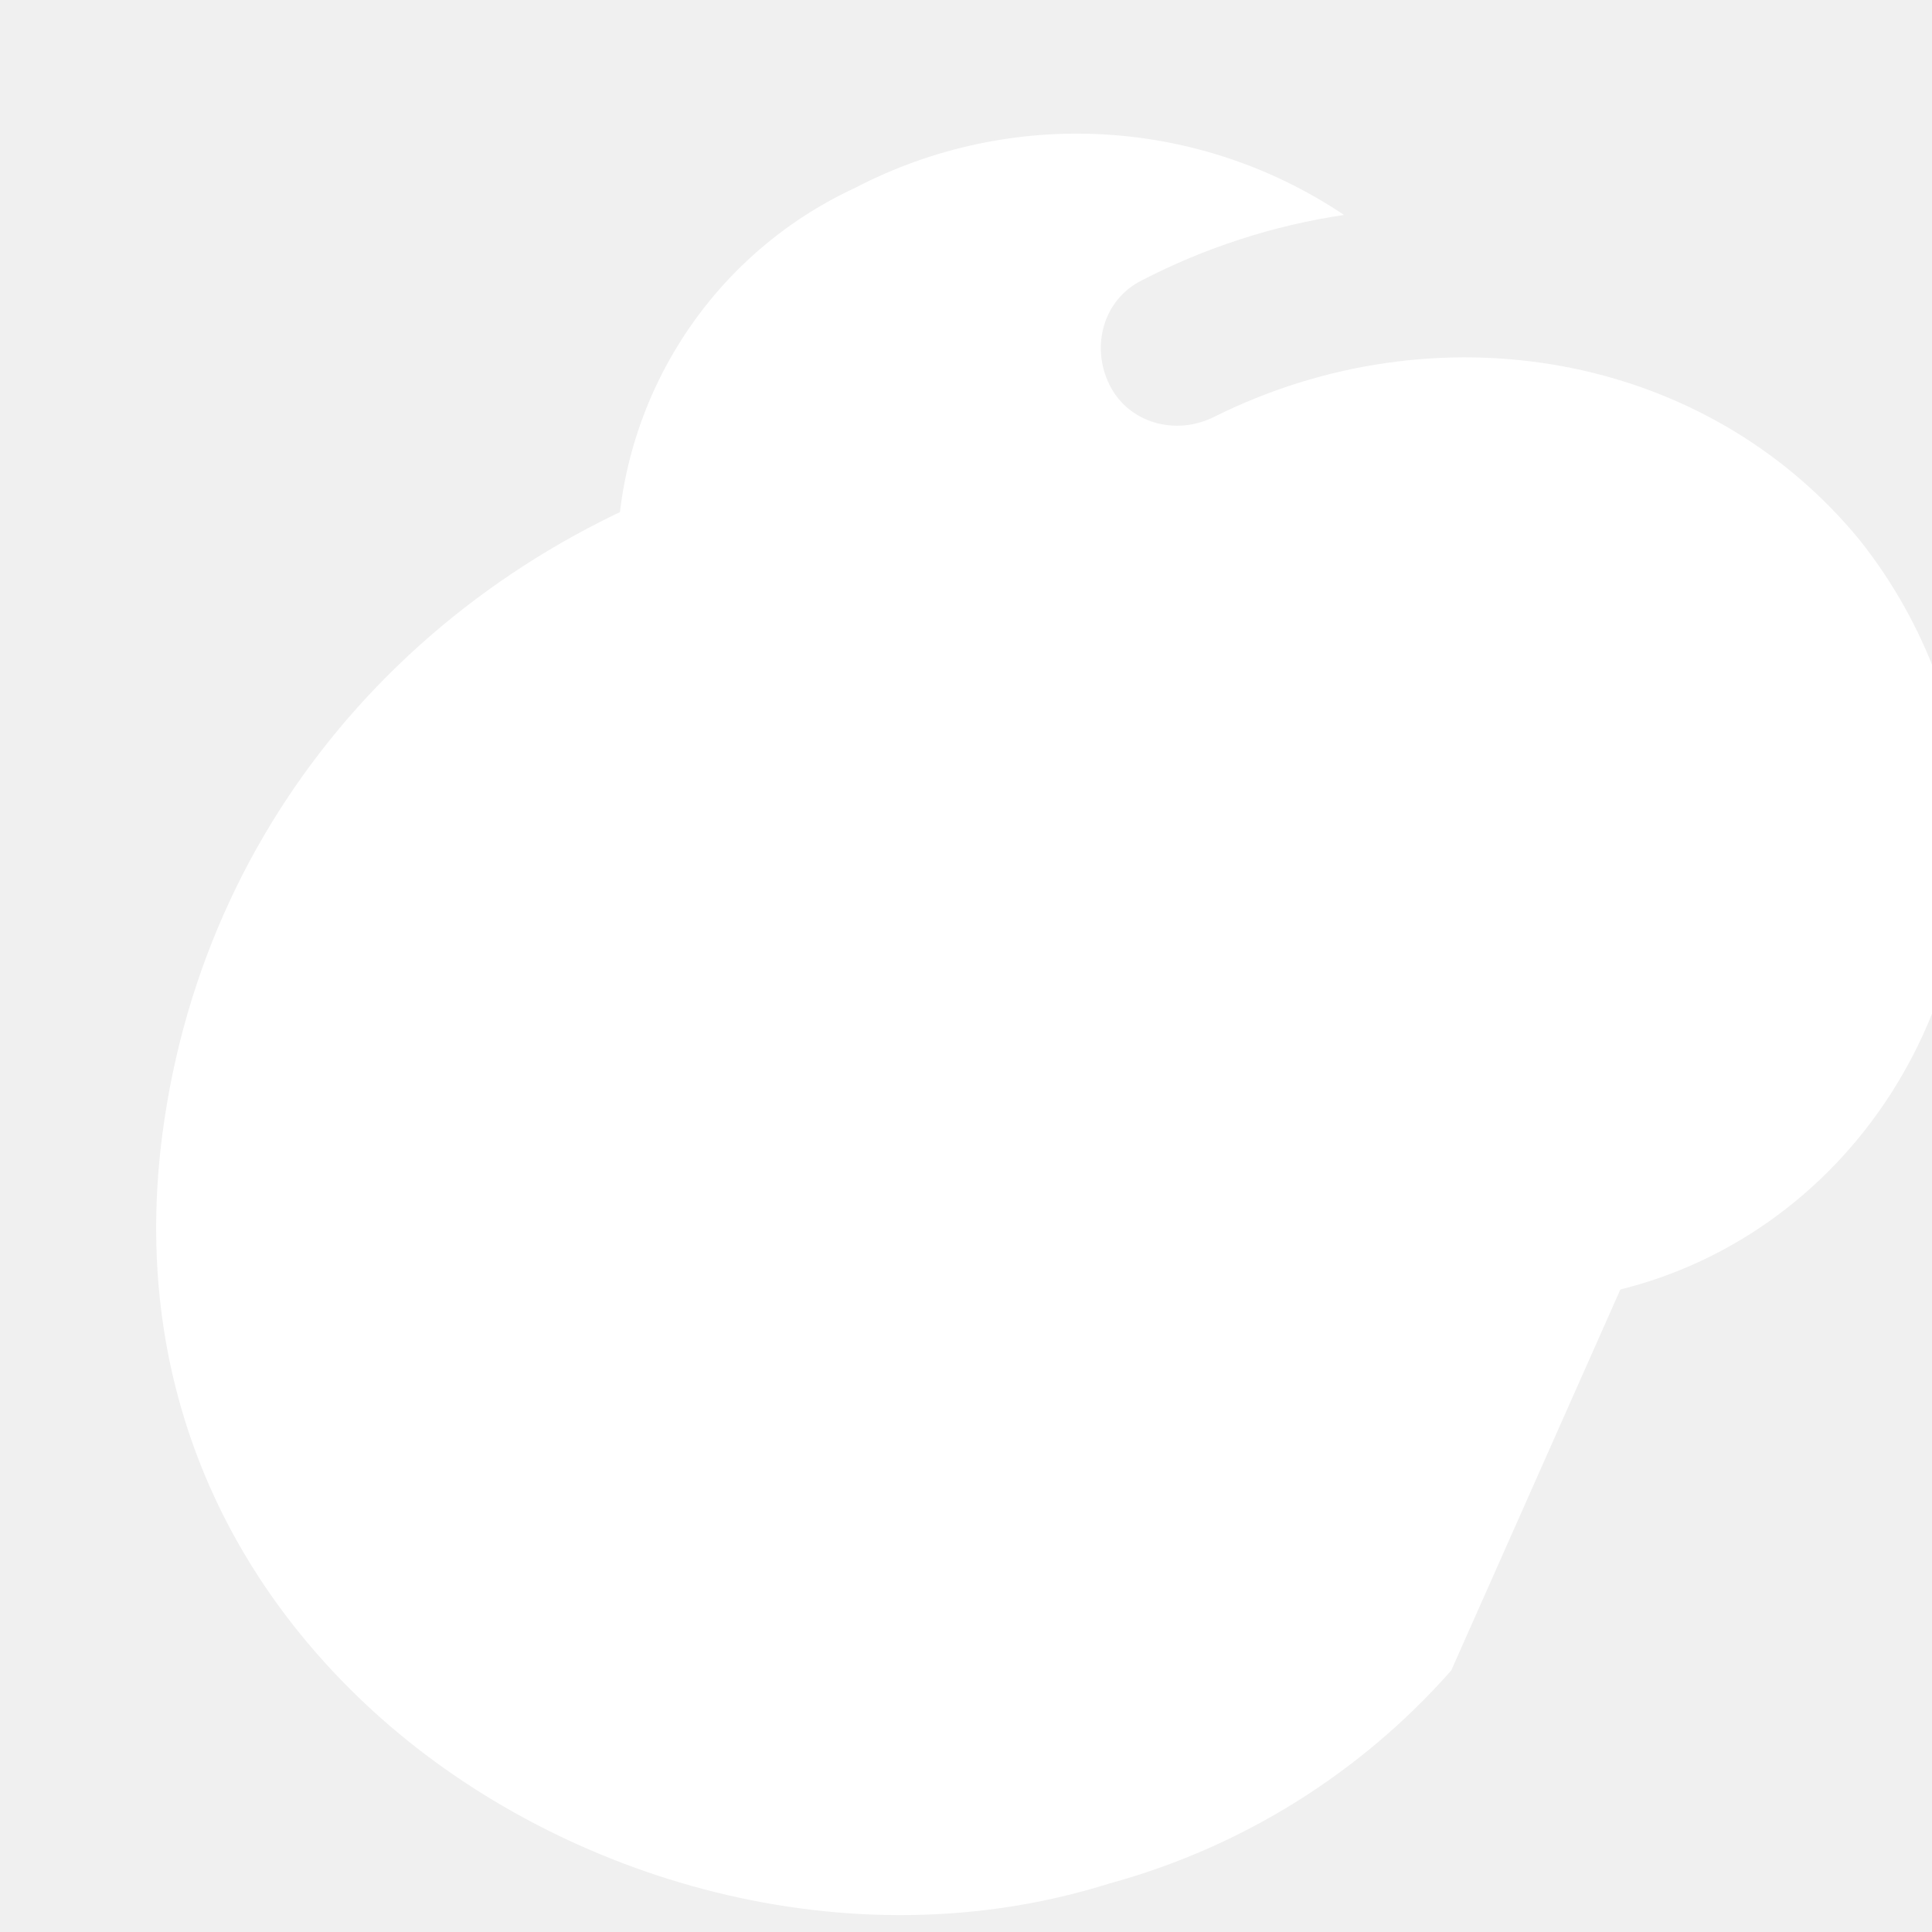
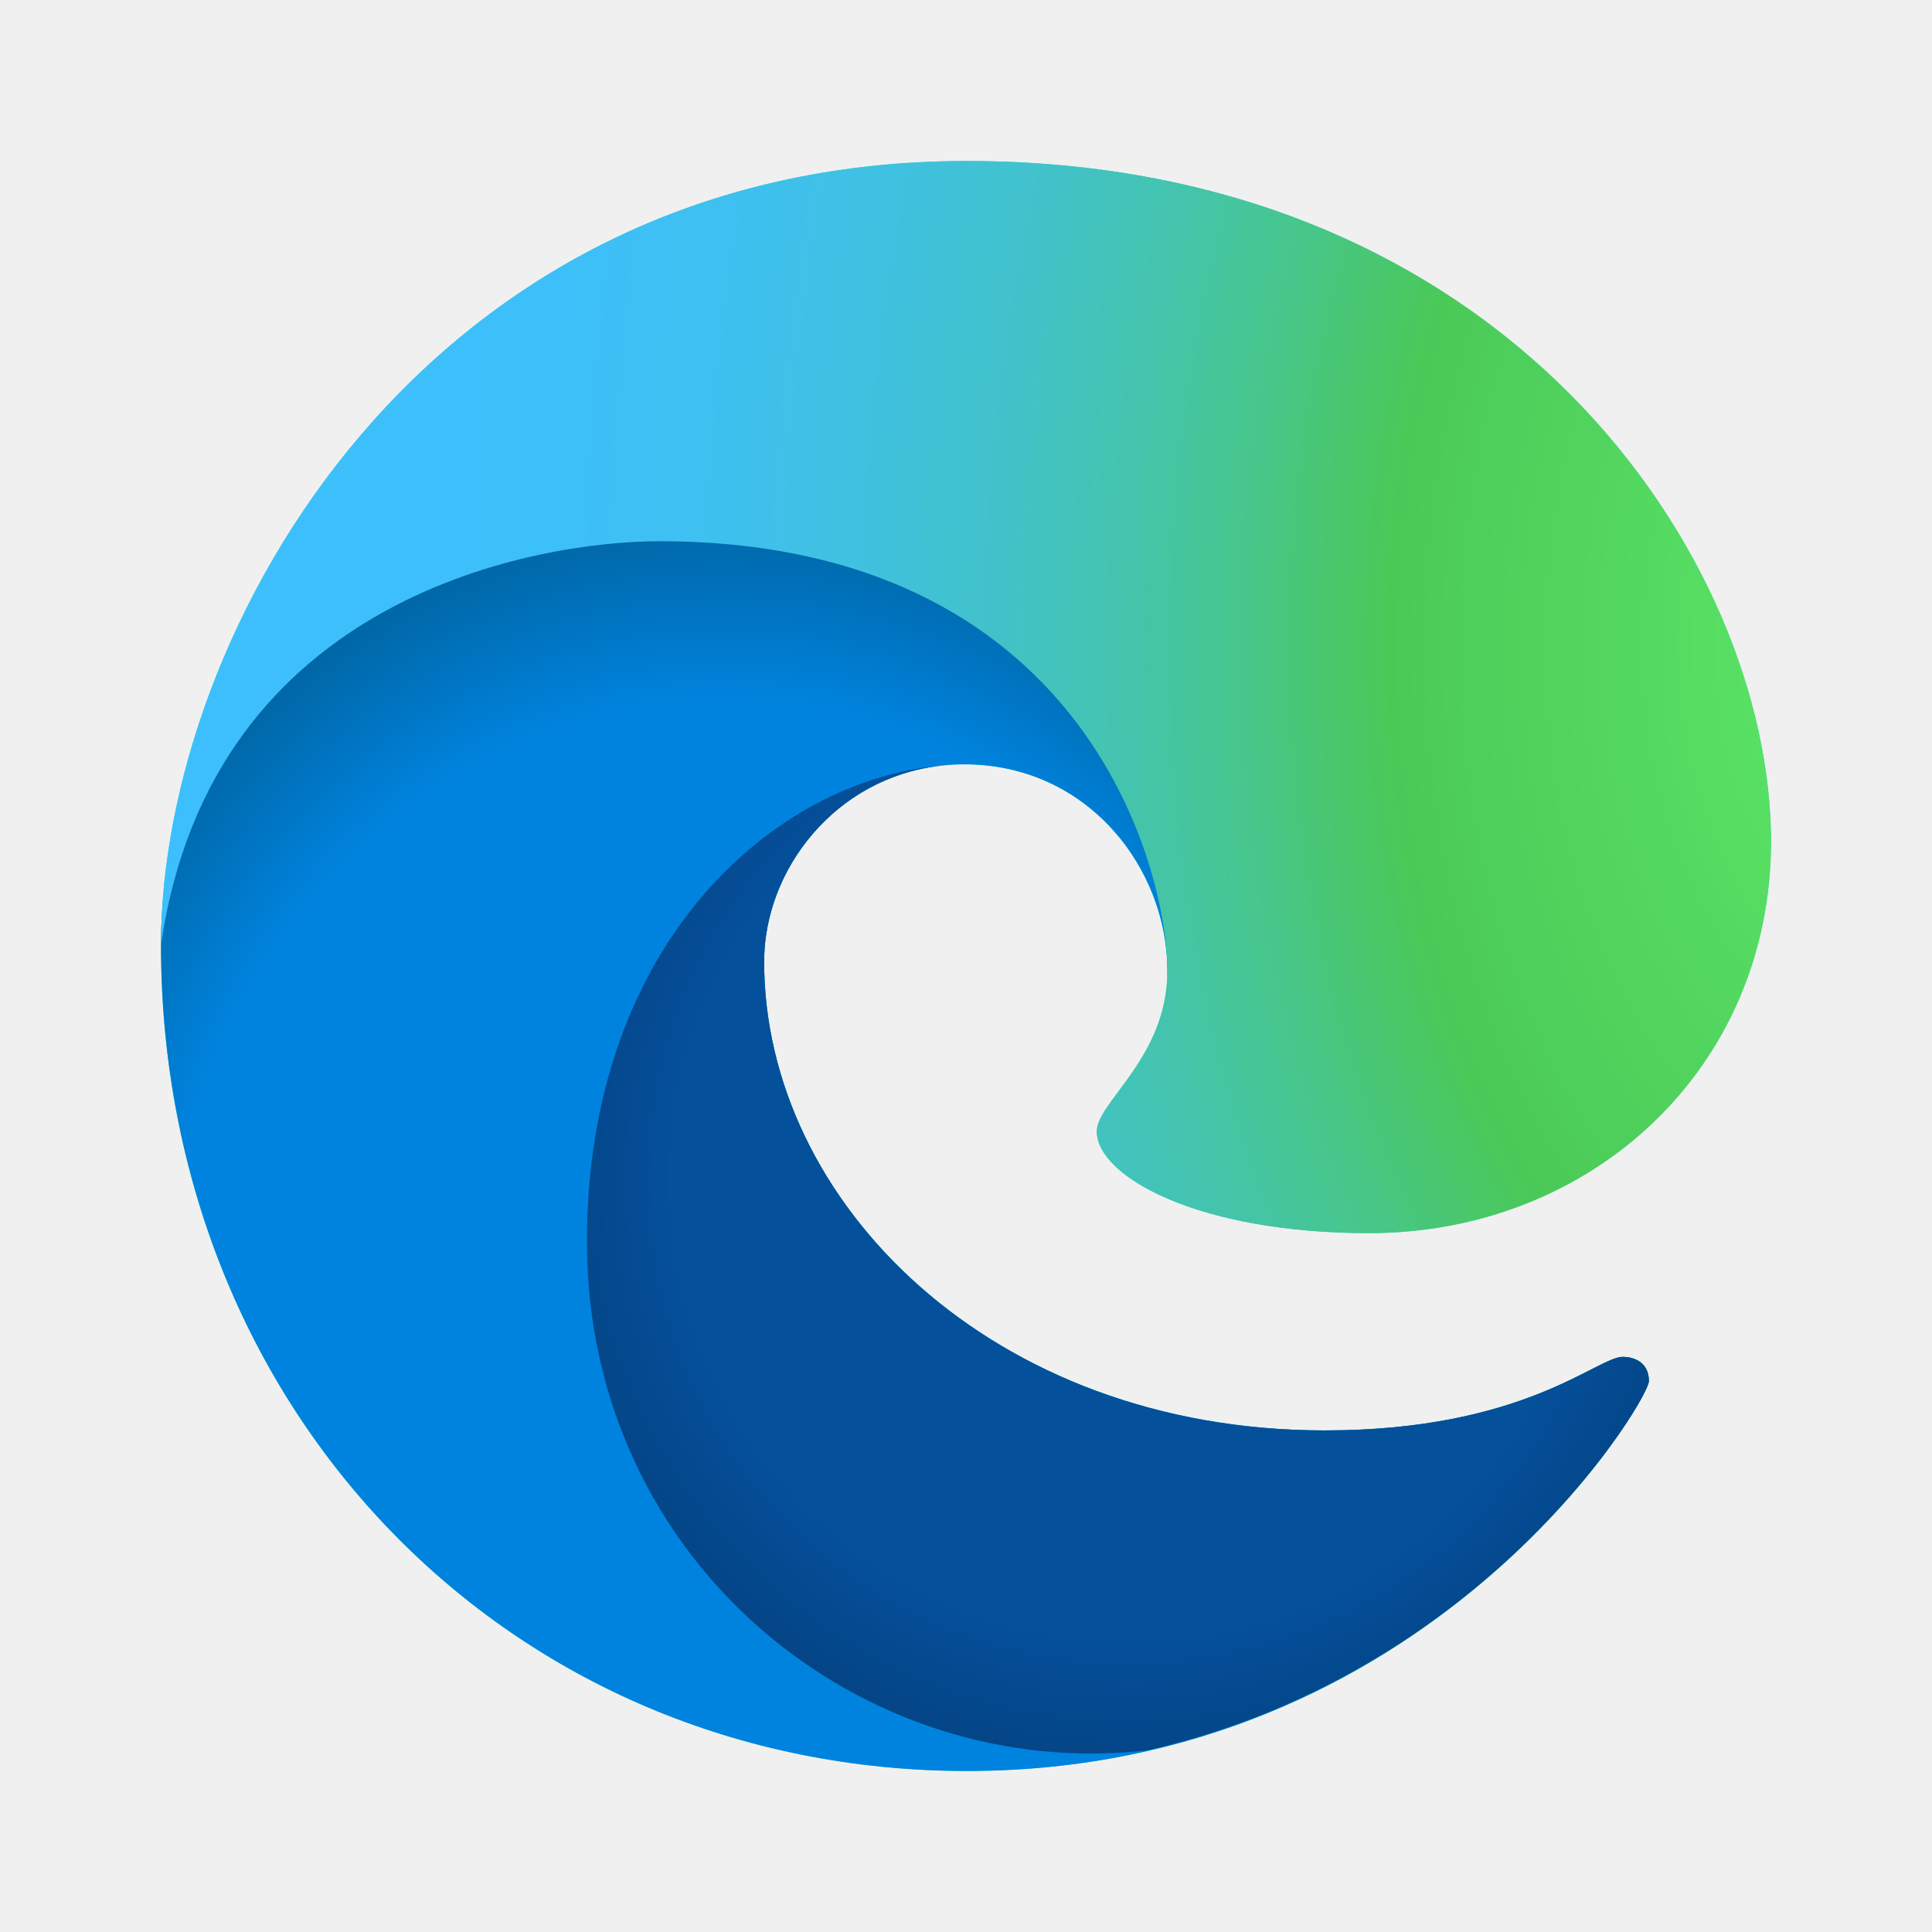
- <svg xmlns="http://www.w3.org/2000/svg" viewBox="0 0 24 24">
-   <path fill="#fff" d="M20.229 15.793a6.977 6.977 0 0 0 .992-3.336c0-5.146-5.826-8.489-11.866-6.725-3.85 1.122-6.798 4.229-7.338 8.359-.396 3.032.767 5.521 2.715 7.252 2.256 2.003 5.798 3.077 9.051 2.054a8.731 8.731 0 0 0 4.245-2.646" />
-   <path fill="#fff" d="M11.845 21.136C8.634 21.132 6.12 18.615 6.12 15.401v-.283l.001-.042h9.723a.815.815 0 0 0 .797-.855.818.818 0 0 0-.797-.816H6.12v-1.88c0-.787.146-1.479.436-2.086h9.429c.475-.001.86-.389.86-.866 0-.478-.385-.866-.86-.866H7.731a6.104 6.104 0 0 1-.033-.171 5.103 5.103 0 0 1 2.928-5.204 5.963 5.963 0 0 1 6.07.338 8.039 8.039 0 0 0-2.514.814c-.476.237-.636.821-.399 1.297.236.476.82.636 1.296.399 2.756-1.375 6.095-.819 8.021 1.527a6.165 6.165 0 0 1 1.337 3.618c-.007 3.213-2.461 5.859-5.672 5.859h-7.32Z" />
+ <svg xmlns="http://www.w3.org/2000/svg" viewBox="0 0 48 48" width="48px" height="48px">
+   <path fill="#1de9b6" d="M4,23.481C4,15.673,10.557,4,24.014,4C37.452,4,44,13.923,44,20.905c0,5.604-4.429,9.732-9.992,9.732 c-4.245,0-6.759-1.408-6.759-2.53c0-0.726,1.755-1.837,1.755-3.982c0-2.565-1.986-5.137-5.045-5.137 c-2.934,0-4.974,2.442-4.974,4.905c0,5.952,5.63,11.644,13.931,11.644c4.959,0,6.759-1.828,7.403-1.828 c0.196,0,0.647,0.08,0.647,0.603c0,0.5-5.486,9.686-16.94,9.686C12.632,44,4,35.023,4,23.481z" />
+   <radialGradient id="2pm2zgLwrfHW4PMfqfOjYa" cx="17.993" cy="32.825" r="21.348" gradientTransform="matrix(1 0 0 1.1083 0 -3.529)" gradientUnits="userSpaceOnUse">
+     <stop offset=".652" stop-color="#0083de" />
+     <stop offset=".822" stop-color="#006aac" />
+     <stop offset=".944" stop-color="#005a8c" />
+   </radialGradient>
+   <path fill="url(#2pm2zgLwrfHW4PMfqfOjYa)" d="M4,23.481c0-7.808,7.615-12.04,12.73-12.04c13.439,0,17.277,2.483,17.277,9.465 c0,5.604-5.003,5.366-5.003,3.221c0-2.565-1.986-5.137-5.045-5.137c-2.934,0-4.974,2.442-4.974,4.905 c0,5.952,5.63,11.644,13.931,11.644c4.959,0,6.759-1.828,7.403-1.828c0.196,0,0.647,0.08,0.647,0.603c0,0.5-5.486,9.686-16.94,9.686 C12.632,44,4,35.023,4,23.481z" />
+   <radialGradient id="2pm2zgLwrfHW4PMfqfOjYb" cx="28.082" cy="29.295" r="16.478" gradientTransform="matrix(1 0 0 1.0028 0 -.067)" gradientUnits="userSpaceOnUse">
+     <stop offset=".69" stop-color="#05509b" />
+     <stop offset=".717" stop-color="#054e98" />
+     <stop offset="1" stop-color="#033e78" />
+   </radialGradient>
+   <path fill="url(#2pm2zgLwrfHW4PMfqfOjYb)" d="M18.985,23.894c0-2.298,1.775-4.575,4.395-4.871c-4.104,0.349-8.798,4.375-8.798,11.831 c0,7.963,6.864,13.465,13.943,12.628c8.386-1.927,12.441-8.74,12.441-9.168c0-0.523-0.451-0.603-0.647-0.603 c-0.643,0-2.444,1.828-7.403,1.828C24.615,35.539,18.985,29.847,18.985,23.894z" />
+   <radialGradient id="2pm2zgLwrfHW4PMfqfOjYc" cx="47.648" cy="16.079" r="61.532" gradientTransform="matrix(-1 0 0 -1.5084 95.296 40.31)" gradientUnits="userSpaceOnUse">
+     <stop offset="0" stop-color="#5eeb69" />
+     <stop offset=".214" stop-color="#4bc958" />
+     <stop offset=".225" stop-color="#4ac862" />
+     <stop offset=".272" stop-color="#47c68b" />
+     <stop offset=".323" stop-color="#44c4ae" />
+     <stop offset=".376" stop-color="#41c2cb" />
+     <stop offset=".433" stop-color="#3fc1e1" />
+     <stop offset=".495" stop-color="#3ec0f1" />
+     <stop offset=".565" stop-color="#3dbffa" />
+     <stop offset=".664" stop-color="#3dbffd" />
+   </radialGradient>
+   <path fill="url(#2pm2zgLwrfHW4PMfqfOjYc)" d="M4,23.481C4,15.673,10.557,4,24.014,4C37.452,4,44,13.923,44,20.905 c0,5.604-4.429,9.732-9.992,9.732c-4.245,0-6.759-1.408-6.759-2.53c0-0.726,1.755-1.837,1.755-3.982 c0-2.565-2.076-10.678-12.628-10.678C13.442,13.448,5.256,14.745,4,23.481z" />
</svg>
